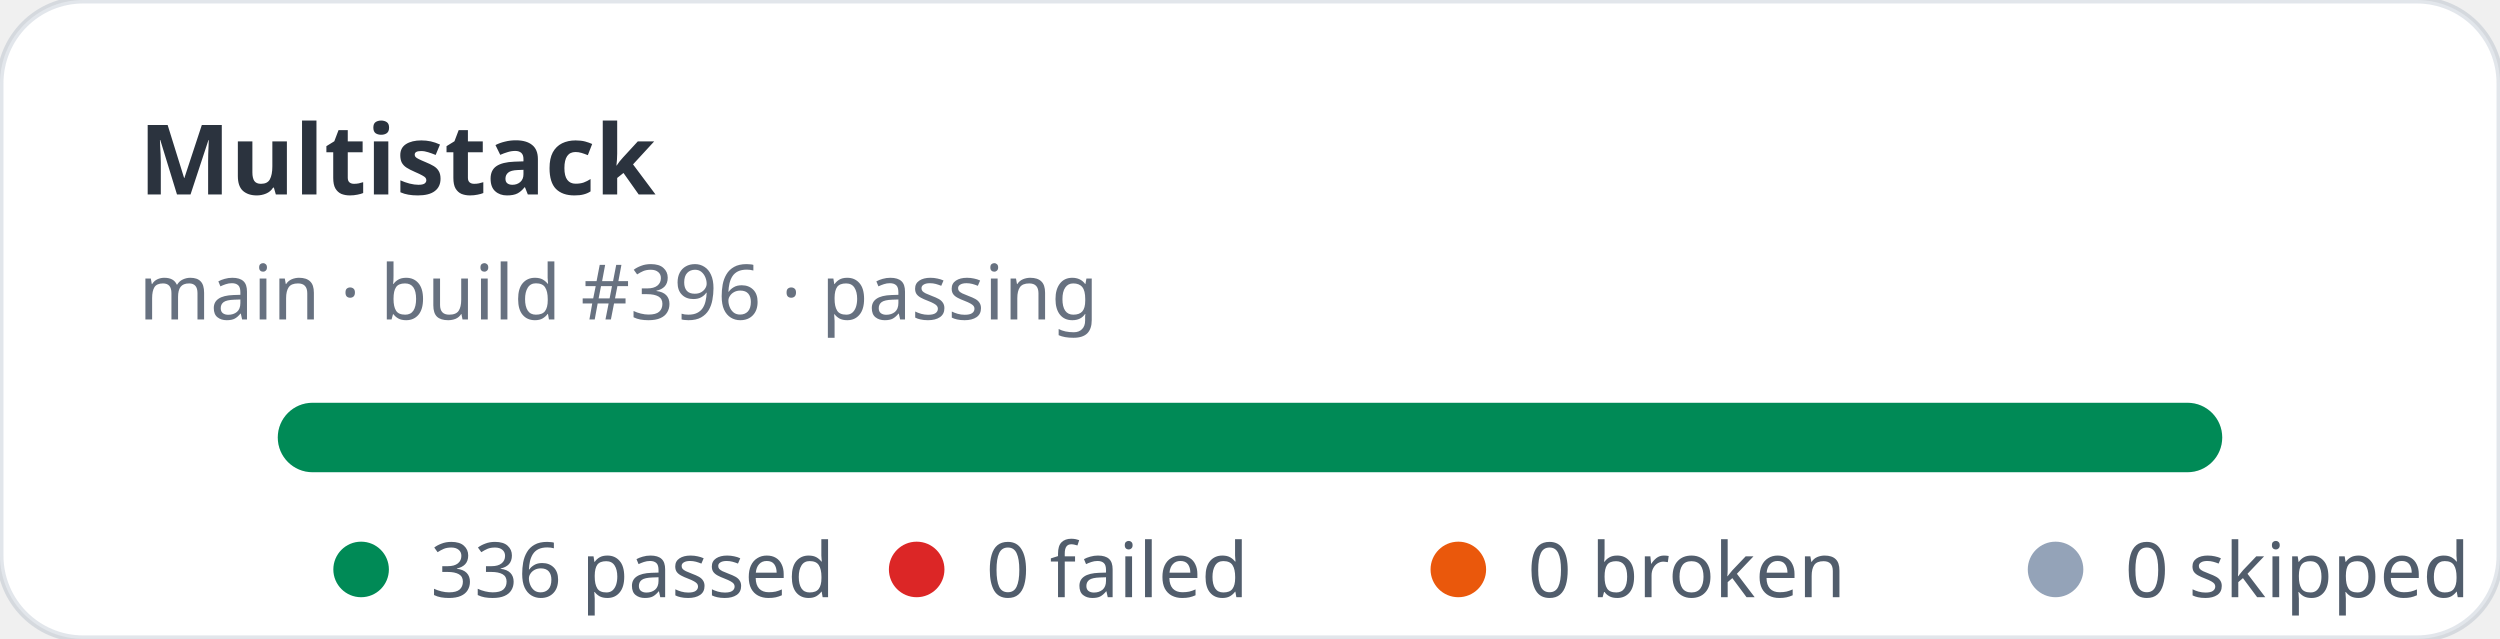
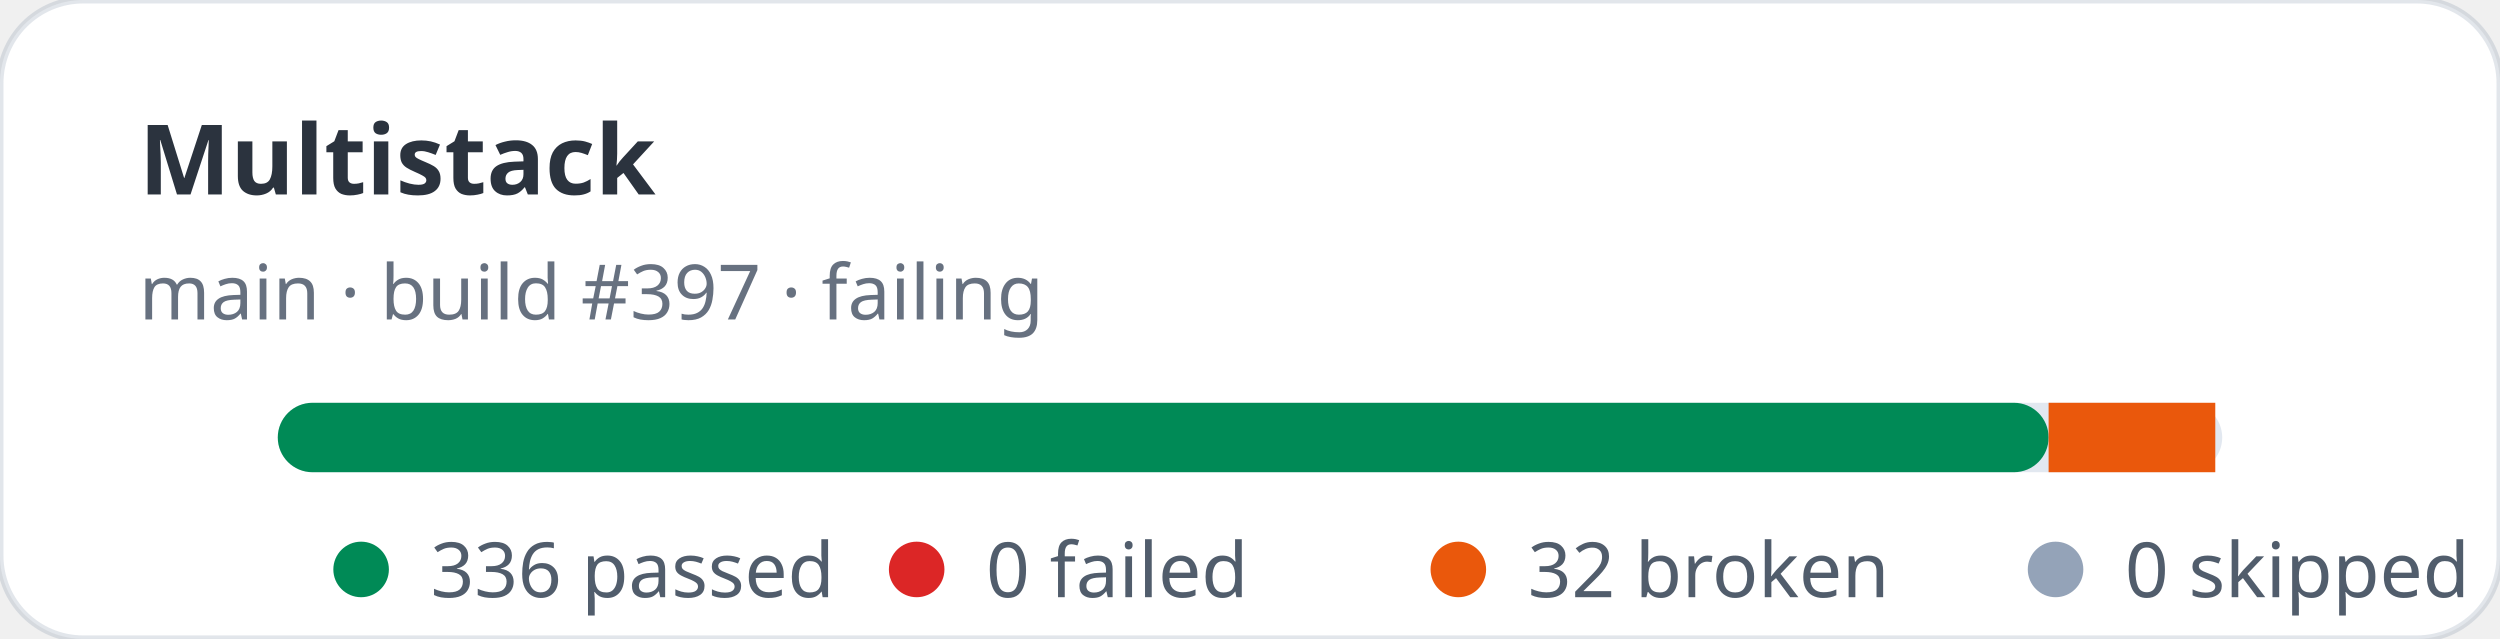
<svg xmlns="http://www.w3.org/2000/svg" width="360" height="92" viewBox="0 0 360 92" role="img" aria-label="Multistack stats: 336 passed, 0 failed">
  <rect width="360" height="92" rx="12" fill="#ffffff" stroke="rgba(11,48,86,0.12)" />
  <text x="20" y="28" fill="rgba(1,10,24,0.83)" font-family="ui-sans-serif,system-ui,sans-serif" font-size="14" font-weight="700">Multistack</text>
-   <text x="20" y="46" fill="rgba(2,19,44,0.6)" font-family="ui-sans-serif,system-ui,sans-serif" font-size="11">main · build #396 · passing</text>
+   <text x="20" y="46" fill="rgba(2,19,44,0.6)" font-family="ui-sans-serif,system-ui,sans-serif" font-size="11">main · build #397 · failing</text>
  <rect x="40" y="58" width="280" height="10" rx="5" fill="#e2e8f0" />
-   <rect x="40" y="58" width="280" height="10" rx="5" fill="#008a56" />
+   <rect x="40" y="58" width="255" height="10" rx="5" fill="#008a56" />
+   <rect x="295" y="58" width="24" height="10" fill="#ea580c" />
  <g font-family="ui-sans-serif,system-ui,sans-serif" font-size="11" fill="rgba(1,18,40,0.68)">
    <circle cx="52" cy="82" r="4" fill="#008a56" />
    <text x="62" y="86">336 passed</text>
    <circle cx="132" cy="82" r="4" fill="#dc2626" />
    <text x="142" y="86">0 failed</text>
    <circle cx="210" cy="82" r="4" fill="#ea580c" />
-     <text x="220" y="86">0 broken</text>
+     <text x="220" y="86">32 broken</text>
    <circle cx="296" cy="82" r="4" fill="#94a3b8" />
    <text x="306" y="86">0 skipped</text>
  </g>
</svg>
